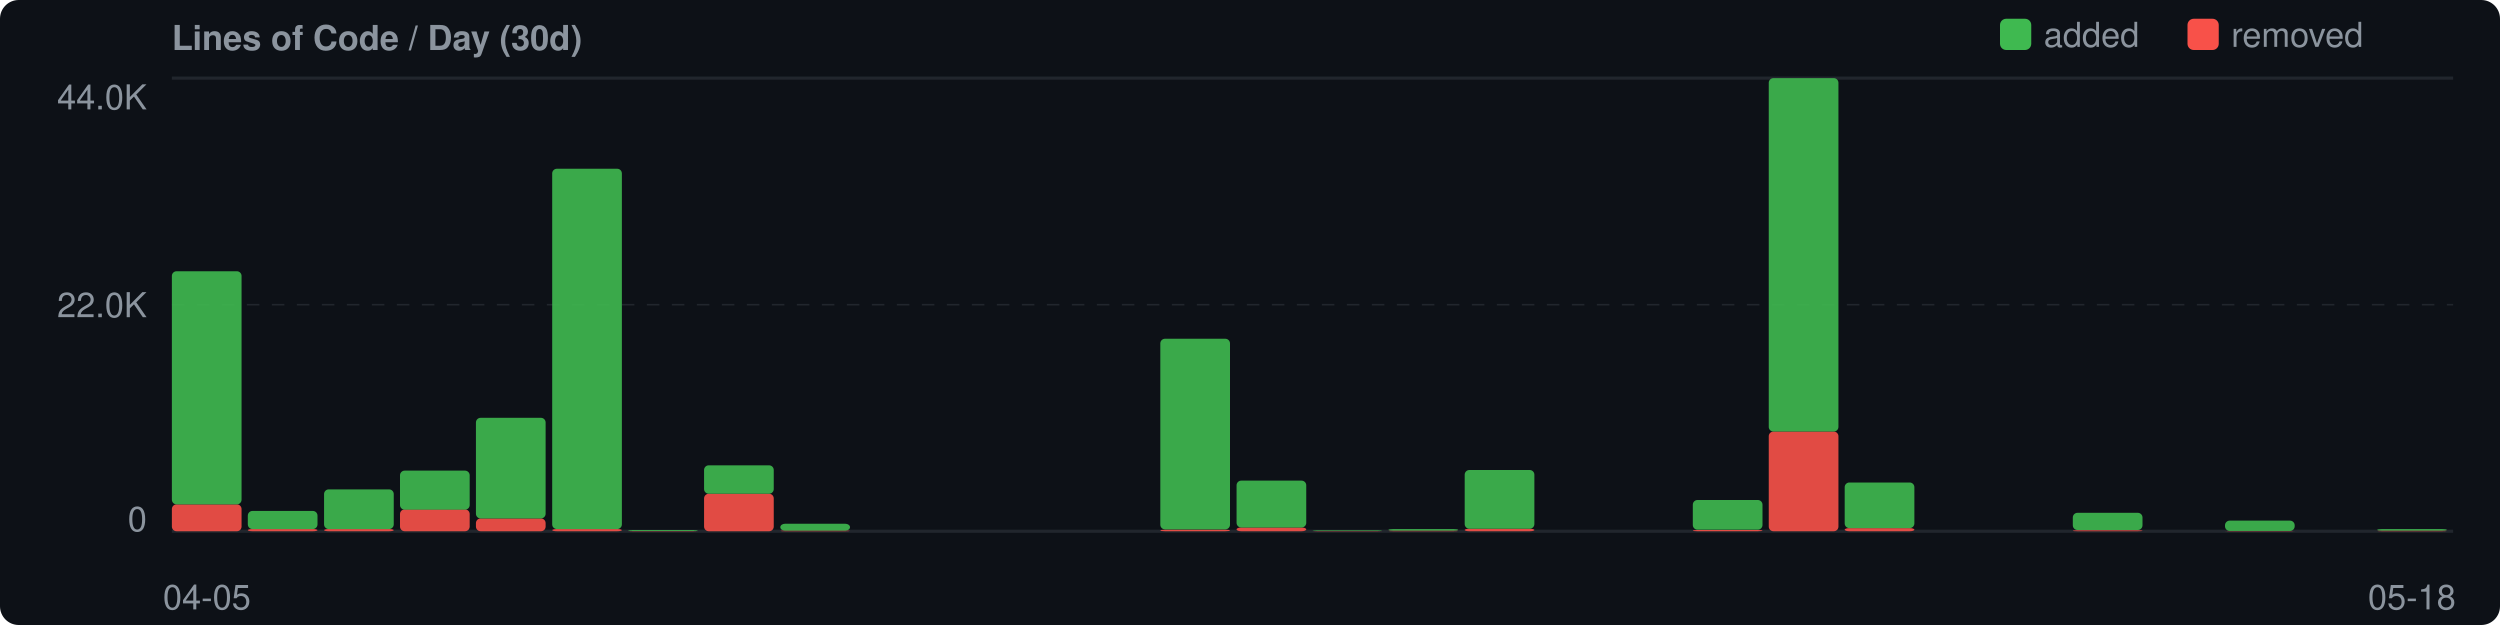
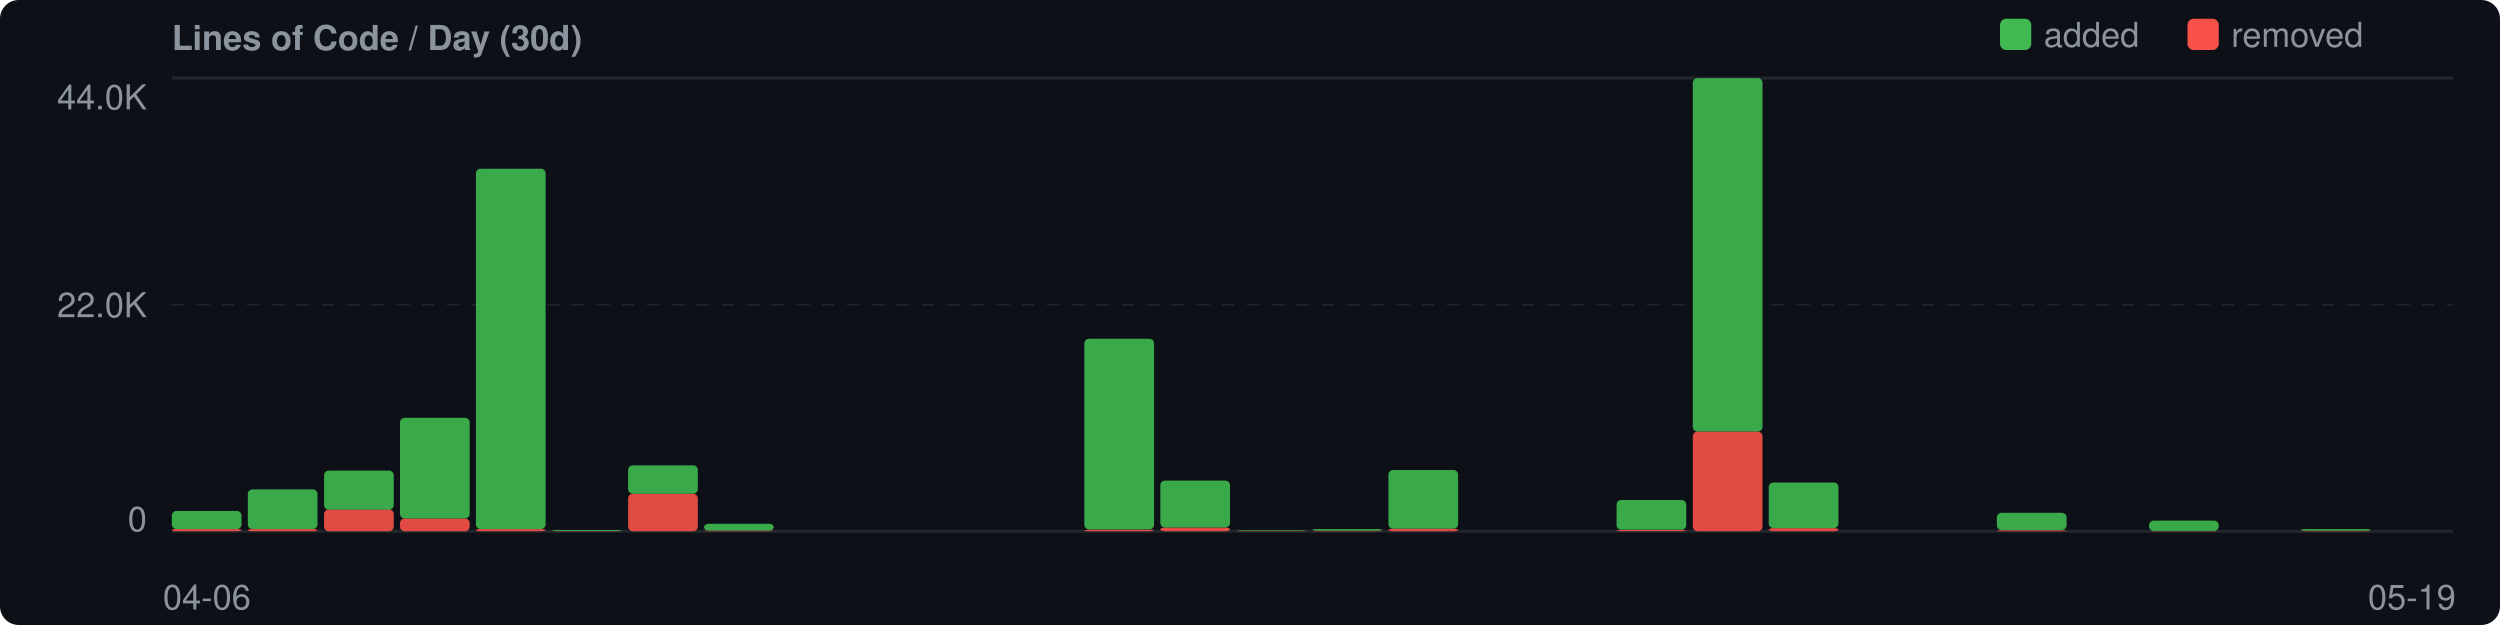
<svg xmlns="http://www.w3.org/2000/svg" width="800" height="200" viewBox="0 0 800 200">
  <rect width="800" height="200" fill="#0d1117" rx="6" />
  <style>text { font-family: system-ui, -apple-system, 'Segoe UI', Helvetica, Arial, sans-serif; fill: #8b949e; font-size: 11px; }</style>
  <text x="55" y="16" fill="#c9d1d9" font-size="13" font-weight="600">Lines of Code / Day (30d)</text>
  <rect x="640" y="6" width="10" height="10" fill="#3fb950" rx="2" />
  <text x="654" y="15" font-size="10" fill="#c9d1d9">added</text>
  <rect x="700" y="6" width="10" height="10" fill="#f85149" rx="2" />
  <text x="714" y="15" font-size="10" fill="#c9d1d9">removed</text>
  <text x="47" y="35" text-anchor="end" font-size="10">44.0K</text>
  <text x="47" y="170" text-anchor="end" font-size="10">0</text>
  <line x1="55" y1="25" x2="785" y2="25" stroke="#21262d" stroke-width="1" />
  <line x1="55" y1="170" x2="785" y2="170" stroke="#21262d" stroke-width="1" />
  <line x1="55" y1="97.5" x2="785" y2="97.5" stroke="#21262d" stroke-width="0.5" stroke-dasharray="4,4" />
  <text x="47" y="101.5" text-anchor="end" font-size="10">22.0K</text>
-   <rect x="55.0" y="161.4" width="22.3" height="8.6" fill="#f85149" rx="1.5" opacity="0.9" />
-   <rect x="55.0" y="86.8" width="22.3" height="74.6" fill="#3fb950" rx="1.5" opacity="0.9" />
-   <text x="66.2" y="195" text-anchor="middle" font-size="10">04-05</text>
+   <rect x="55.0" y="169.3" width="22.3" height="0.7" fill="#f85149" rx="1.5" opacity="0.9" />
+   <rect x="55.0" y="163.5" width="22.3" height="5.8" fill="#3fb950" rx="1.5" opacity="0.9" />
+   <text x="66.2" y="195" text-anchor="middle" font-size="10">04-06</text>
  <rect x="79.3" y="169.3" width="22.3" height="0.7" fill="#f85149" rx="1.5" opacity="0.9" />
-   <rect x="79.3" y="163.5" width="22.3" height="5.8" fill="#3fb950" rx="1.5" opacity="0.9" />
-   <rect x="103.7" y="169.3" width="22.3" height="0.7" fill="#f85149" rx="1.5" opacity="0.9" />
-   <rect x="103.7" y="156.6" width="22.3" height="12.7" fill="#3fb950" rx="1.5" opacity="0.9" />
-   <rect x="128.0" y="163.0" width="22.3" height="7.0" fill="#f85149" rx="1.5" opacity="0.9" />
-   <rect x="128.0" y="150.6" width="22.3" height="12.5" fill="#3fb950" rx="1.5" opacity="0.9" />
-   <rect x="152.3" y="165.9" width="22.3" height="4.1" fill="#f85149" rx="1.5" opacity="0.9" />
-   <rect x="152.3" y="133.7" width="22.3" height="32.2" fill="#3fb950" rx="1.5" opacity="0.9" />
-   <rect x="176.7" y="169.3" width="22.3" height="0.7" fill="#f85149" rx="1.5" opacity="0.9" />
-   <rect x="176.7" y="54.0" width="22.3" height="115.3" fill="#3fb950" rx="1.5" opacity="0.9" />
-   <rect x="201.0" y="169.9" width="22.3" height="0.1" fill="#f85149" rx="1.5" opacity="0.9" />
-   <rect x="201.0" y="169.6" width="22.3" height="0.3" fill="#3fb950" rx="1.5" opacity="0.9" />
-   <rect x="225.3" y="158.0" width="22.3" height="12.0" fill="#f85149" rx="1.5" opacity="0.9" />
-   <rect x="225.3" y="148.9" width="22.3" height="9.1" fill="#3fb950" rx="1.5" opacity="0.9" />
-   <rect x="249.7" y="169.8" width="22.3" height="0.2" fill="#f85149" rx="1.5" opacity="0.9" />
-   <rect x="249.7" y="167.6" width="22.3" height="2.2" fill="#3fb950" rx="1.5" opacity="0.9" />
-   <rect x="322.7" y="170.0" width="22.3" height="0.0" fill="#f85149" rx="1.5" opacity="0.9" />
-   <rect x="322.7" y="169.9" width="22.3" height="0.0" fill="#3fb950" rx="1.5" opacity="0.9" />
-   <rect x="371.3" y="169.5" width="22.3" height="0.5" fill="#f85149" rx="1.5" opacity="0.9" />
-   <rect x="371.3" y="108.4" width="22.3" height="61.0" fill="#3fb950" rx="1.5" opacity="0.9" />
-   <rect x="395.7" y="168.8" width="22.3" height="1.2" fill="#f85149" rx="1.5" opacity="0.9" />
-   <rect x="395.7" y="153.8" width="22.3" height="15.0" fill="#3fb950" rx="1.5" opacity="0.9" />
-   <rect x="420.0" y="169.9" width="22.3" height="0.1" fill="#f85149" rx="1.5" opacity="0.9" />
-   <rect x="420.0" y="169.7" width="22.3" height="0.2" fill="#3fb950" rx="1.5" opacity="0.9" />
-   <rect x="444.3" y="169.8" width="22.3" height="0.2" fill="#f85149" rx="1.5" opacity="0.9" />
-   <rect x="444.3" y="169.3" width="22.3" height="0.5" fill="#3fb950" rx="1.5" opacity="0.9" />
-   <rect x="468.7" y="169.2" width="22.3" height="0.8" fill="#f85149" rx="1.5" opacity="0.9" />
-   <rect x="468.7" y="150.4" width="22.3" height="18.8" fill="#3fb950" rx="1.5" opacity="0.9" />
-   <rect x="541.7" y="169.6" width="22.3" height="0.4" fill="#f85149" rx="1.5" opacity="0.9" />
-   <rect x="541.7" y="160.0" width="22.3" height="9.5" fill="#3fb950" rx="1.5" opacity="0.9" />
-   <rect x="566.0" y="138.1" width="22.3" height="31.9" fill="#f85149" rx="1.5" opacity="0.9" />
-   <rect x="566.0" y="25.0" width="22.3" height="113.1" fill="#3fb950" rx="1.5" opacity="0.9" />
-   <rect x="590.3" y="169.0" width="22.3" height="1.0" fill="#f85149" rx="1.5" opacity="0.9" />
-   <rect x="590.3" y="154.4" width="22.3" height="14.6" fill="#3fb950" rx="1.5" opacity="0.9" />
-   <rect x="614.7" y="170.0" width="22.3" height="0.0" fill="#f85149" rx="1.5" opacity="0.9" />
-   <rect x="614.7" y="170.0" width="22.3" height="0.0" fill="#3fb950" rx="1.5" opacity="0.9" />
-   <rect x="663.3" y="169.7" width="22.3" height="0.3" fill="#f85149" rx="1.5" opacity="0.9" />
-   <rect x="663.3" y="164.1" width="22.3" height="5.5" fill="#3fb950" rx="1.5" opacity="0.9" />
-   <rect x="712.0" y="169.9" width="22.3" height="0.1" fill="#f85149" rx="1.5" opacity="0.9" />
-   <rect x="712.0" y="166.6" width="22.3" height="3.3" fill="#3fb950" rx="1.5" opacity="0.9" />
-   <rect x="760.7" y="169.8" width="22.3" height="0.2" fill="#f85149" rx="1.5" opacity="0.9" />
-   <rect x="760.7" y="169.3" width="22.3" height="0.5" fill="#3fb950" rx="1.5" opacity="0.9" />
-   <text x="771.8" y="195" text-anchor="middle" font-size="10">05-18</text>
+   <rect x="79.3" y="156.6" width="22.3" height="12.7" fill="#3fb950" rx="1.5" opacity="0.9" />
+   <rect x="103.7" y="163.0" width="22.3" height="7.0" fill="#f85149" rx="1.5" opacity="0.9" />
+   <rect x="103.7" y="150.6" width="22.3" height="12.5" fill="#3fb950" rx="1.5" opacity="0.9" />
+   <rect x="128.0" y="165.9" width="22.3" height="4.1" fill="#f85149" rx="1.5" opacity="0.9" />
+   <rect x="128.0" y="133.7" width="22.3" height="32.2" fill="#3fb950" rx="1.5" opacity="0.9" />
+   <rect x="152.3" y="169.3" width="22.3" height="0.7" fill="#f85149" rx="1.5" opacity="0.9" />
+   <rect x="152.3" y="54.0" width="22.3" height="115.3" fill="#3fb950" rx="1.5" opacity="0.9" />
+   <rect x="176.7" y="169.9" width="22.3" height="0.1" fill="#f85149" rx="1.5" opacity="0.9" />
+   <rect x="176.7" y="169.6" width="22.3" height="0.3" fill="#3fb950" rx="1.5" opacity="0.9" />
+   <rect x="201.0" y="158.0" width="22.3" height="12.0" fill="#f85149" rx="1.5" opacity="0.9" />
+   <rect x="201.0" y="148.9" width="22.3" height="9.1" fill="#3fb950" rx="1.5" opacity="0.9" />
+   <rect x="225.3" y="169.8" width="22.3" height="0.2" fill="#f85149" rx="1.5" opacity="0.9" />
+   <rect x="225.3" y="167.6" width="22.3" height="2.2" fill="#3fb950" rx="1.5" opacity="0.9" />
+   <rect x="298.3" y="170.0" width="22.3" height="0.0" fill="#f85149" rx="1.5" opacity="0.9" />
+   <rect x="298.3" y="169.9" width="22.3" height="0.0" fill="#3fb950" rx="1.5" opacity="0.9" />
+   <rect x="347.0" y="169.5" width="22.3" height="0.5" fill="#f85149" rx="1.5" opacity="0.9" />
+   <rect x="347.0" y="108.4" width="22.3" height="61.0" fill="#3fb950" rx="1.5" opacity="0.9" />
+   <rect x="371.3" y="168.8" width="22.3" height="1.2" fill="#f85149" rx="1.5" opacity="0.9" />
+   <rect x="371.3" y="153.8" width="22.3" height="15.0" fill="#3fb950" rx="1.5" opacity="0.9" />
+   <rect x="395.7" y="169.9" width="22.3" height="0.1" fill="#f85149" rx="1.5" opacity="0.9" />
+   <rect x="395.7" y="169.7" width="22.3" height="0.2" fill="#3fb950" rx="1.5" opacity="0.9" />
+   <rect x="420.0" y="169.8" width="22.3" height="0.2" fill="#f85149" rx="1.5" opacity="0.9" />
+   <rect x="420.0" y="169.3" width="22.3" height="0.5" fill="#3fb950" rx="1.5" opacity="0.9" />
+   <rect x="444.3" y="169.2" width="22.3" height="0.8" fill="#f85149" rx="1.5" opacity="0.9" />
+   <rect x="444.3" y="150.4" width="22.3" height="18.8" fill="#3fb950" rx="1.5" opacity="0.9" />
+   <rect x="517.3" y="169.6" width="22.3" height="0.4" fill="#f85149" rx="1.5" opacity="0.9" />
+   <rect x="517.3" y="160.0" width="22.3" height="9.5" fill="#3fb950" rx="1.5" opacity="0.9" />
+   <rect x="541.7" y="138.1" width="22.3" height="31.9" fill="#f85149" rx="1.5" opacity="0.9" />
+   <rect x="541.7" y="25.0" width="22.3" height="113.1" fill="#3fb950" rx="1.5" opacity="0.9" />
+   <rect x="566.0" y="169.0" width="22.3" height="1.0" fill="#f85149" rx="1.5" opacity="0.9" />
+   <rect x="566.0" y="154.4" width="22.3" height="14.6" fill="#3fb950" rx="1.5" opacity="0.9" />
+   <rect x="590.3" y="170.0" width="22.3" height="0.0" fill="#f85149" rx="1.5" opacity="0.9" />
+   <rect x="590.3" y="170.0" width="22.3" height="0.0" fill="#3fb950" rx="1.5" opacity="0.9" />
+   <rect x="639.0" y="169.7" width="22.3" height="0.3" fill="#f85149" rx="1.5" opacity="0.9" />
+   <rect x="639.0" y="164.1" width="22.3" height="5.5" fill="#3fb950" rx="1.5" opacity="0.9" />
+   <rect x="687.7" y="169.9" width="22.3" height="0.1" fill="#f85149" rx="1.5" opacity="0.9" />
+   <rect x="687.7" y="166.6" width="22.3" height="3.3" fill="#3fb950" rx="1.5" opacity="0.9" />
+   <rect x="736.3" y="169.8" width="22.3" height="0.2" fill="#f85149" rx="1.5" opacity="0.9" />
+   <rect x="736.3" y="169.3" width="22.3" height="0.5" fill="#3fb950" rx="1.5" opacity="0.9" />
+   <text x="771.8" y="195" text-anchor="middle" font-size="10">05-19</text>
</svg>
